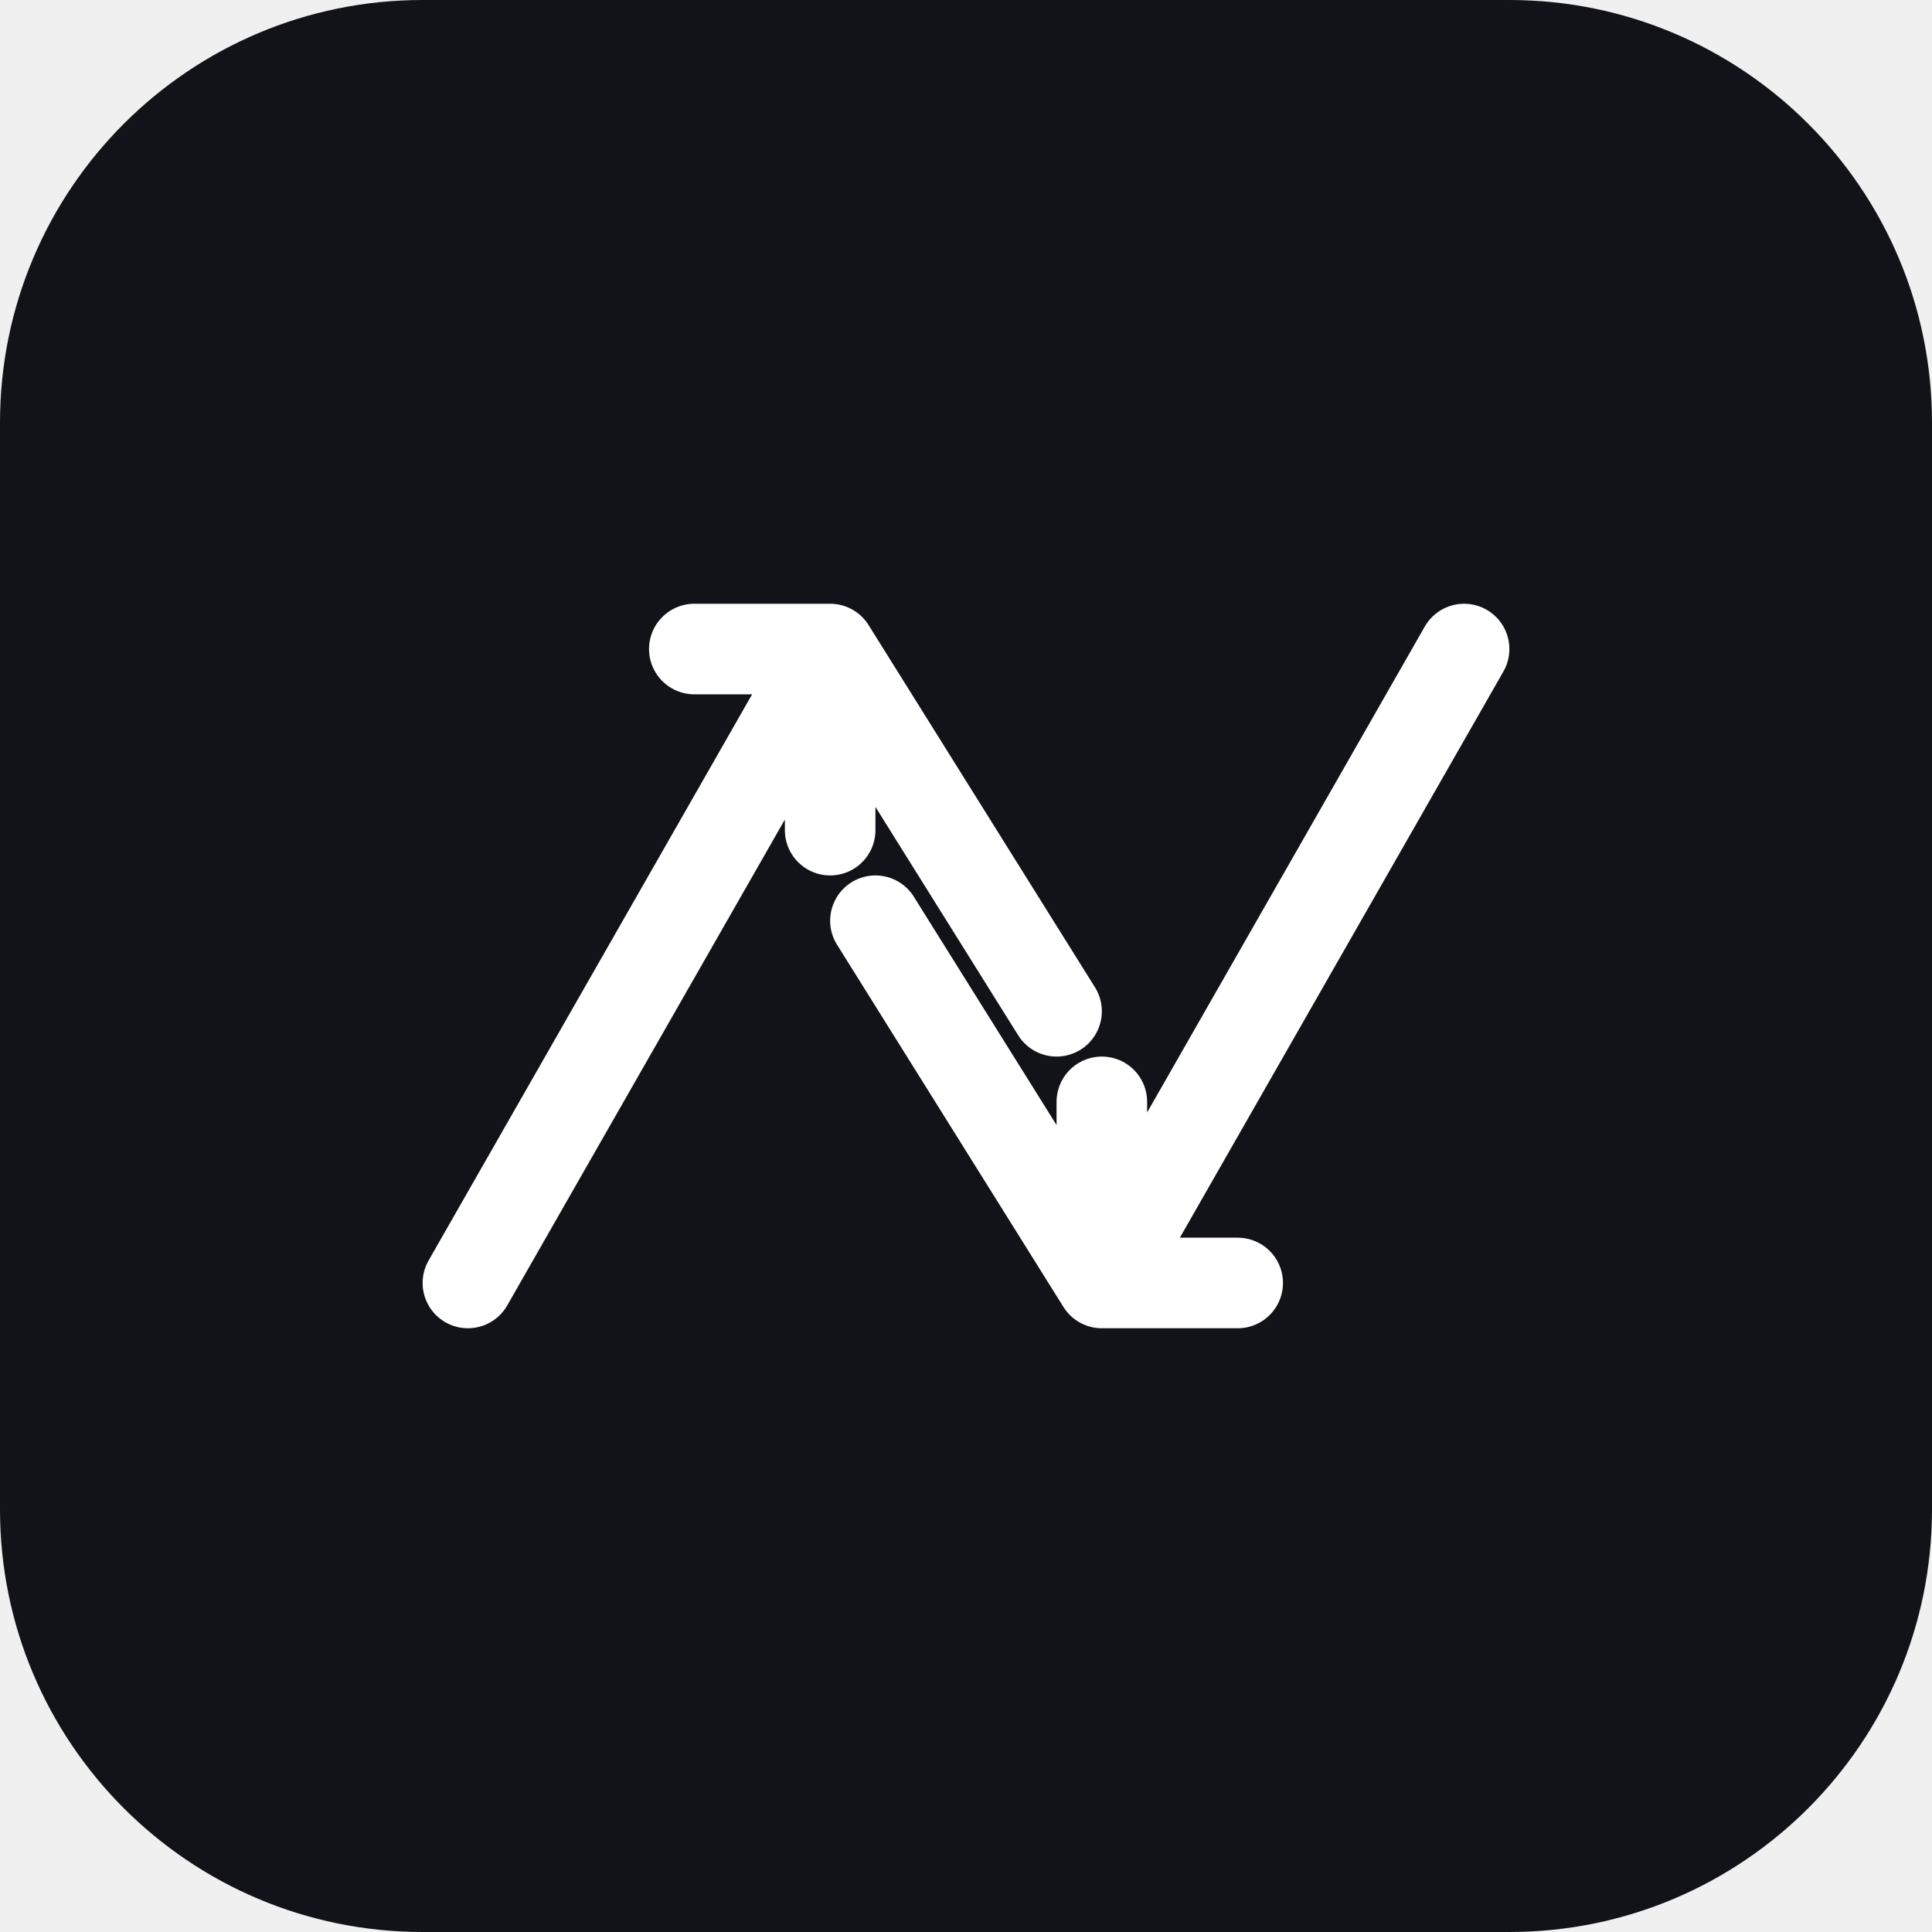
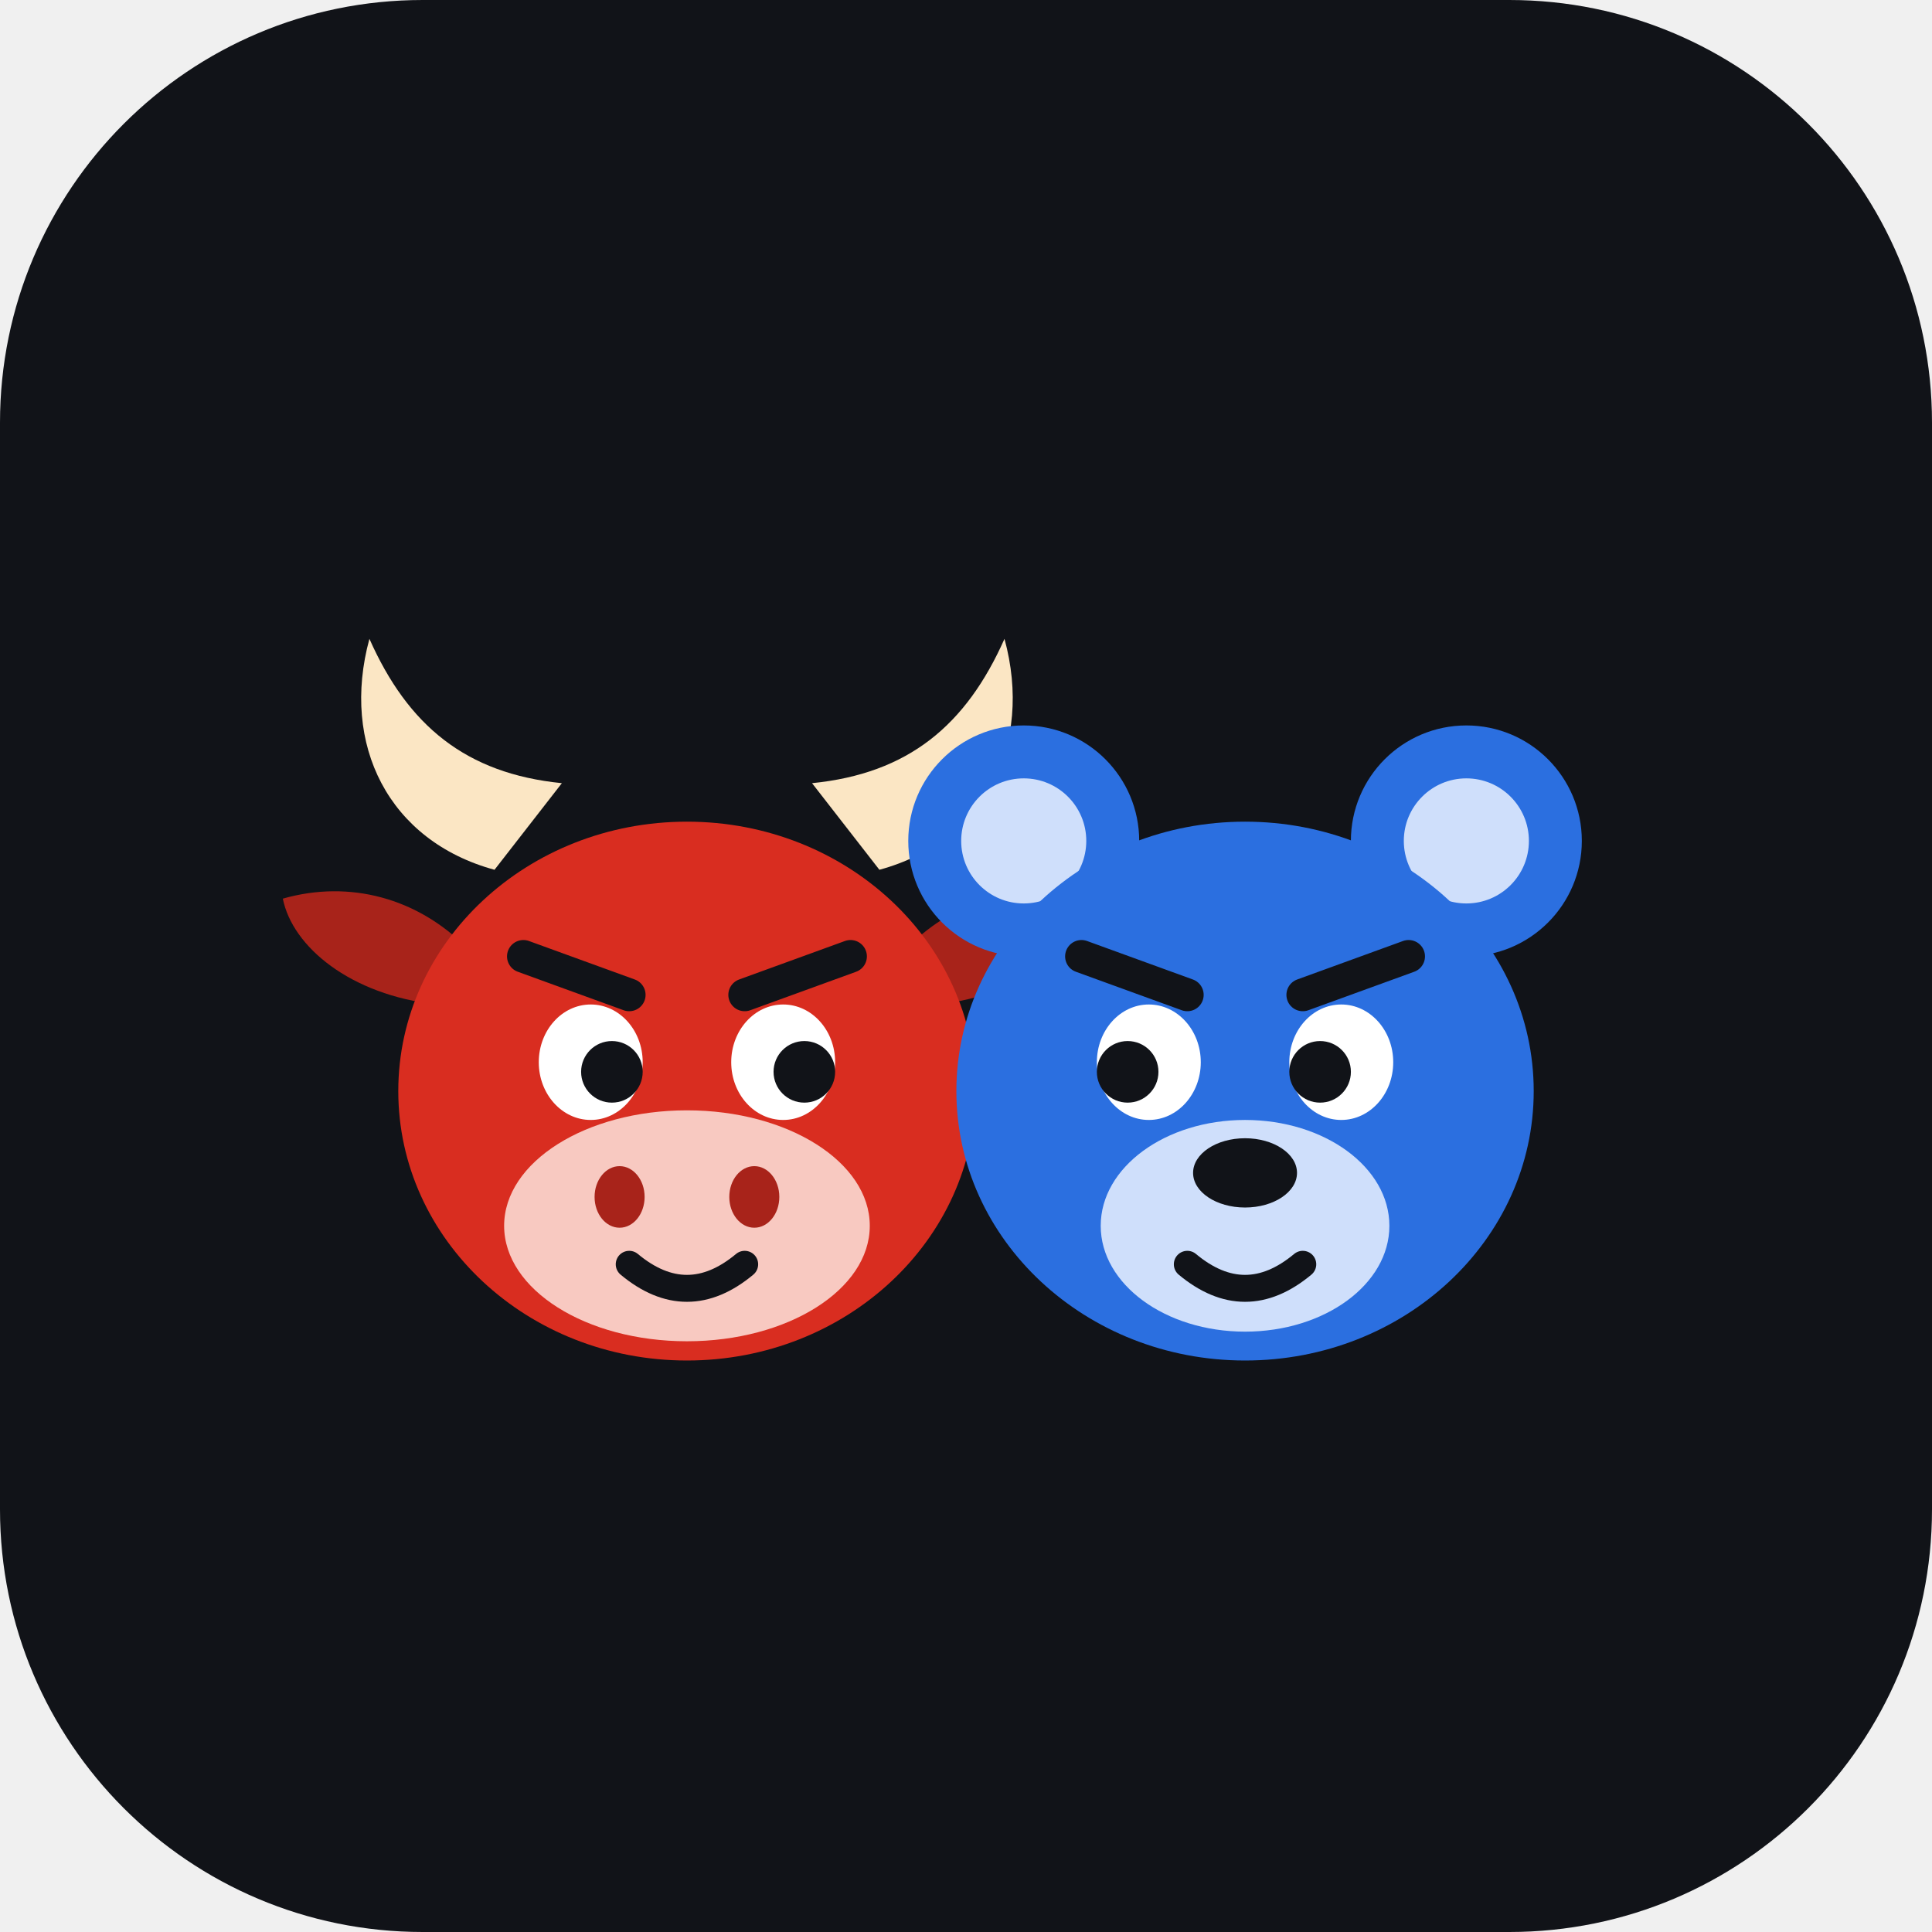
<svg xmlns="http://www.w3.org/2000/svg" viewBox="0 0 512 512">
  <rect width="512" height="512" rx="112" fill="#111318" />
-   <g transform="translate(88 88) scale(12)" fill="none" stroke="#FFFFFF" stroke-width="2" stroke-linecap="round" stroke-linejoin="round">
-     <path d="M3 21L11 7l5 8M8 7h3v4M25 7l-8 14-5-8M20 21h-3v-4" />
+   <g transform="translate(59.65 154) scale(2.55)">
+     <g class="m-body">
+       <path class="m-ear" d="M22 44c-9-1-15-6-16-11 7-2 14 0 19 5z" fill="#a8231a" />
+       <path class="m-ear" d="M74 44c9-1 15-6 16-11-7-2-14 0-19 5z" fill="#a8231a" />
+       <path d="M28 30C17 27 12 17 15 6c4 9 10 14 20 15z" fill="#fbe6c4" />
+       <path d="M68 30c11-3 16-13 13-24-4 9-10 14-20 15z" fill="#fbe6c4" />
+       <ellipse cx="48" cy="53" rx="30" ry="28" fill="#d92d20" />
+       <path d="M31 39l11 4M65 39l-11 4" stroke="#111318" stroke-width="3.4" stroke-linecap="round" />
+       <g class="m-eyes">
+         <ellipse cx="38" cy="50" rx="5.4" ry="6" fill="#fff" />
+         <ellipse cx="58" cy="50" rx="5.4" ry="6" fill="#fff" />
+         <circle cx="40.2" cy="51" r="3.2" fill="#111318" />
+         <circle cx="60.2" cy="51" r="3.2" fill="#111318" />
+       </g>
+       <ellipse cx="48" cy="67" rx="19" ry="12" fill="#f8c9c1" />
+       <ellipse cx="41" cy="64" rx="2.6" ry="3.2" fill="#a8231a" />
+       <ellipse cx="55" cy="64" rx="2.6" ry="3.2" fill="#a8231a" />
+       <path class="m-mouth" d="M42 71q6 5 12 0" stroke="#111318" stroke-width="2.8" stroke-linecap="round" fill="none" />
+     </g>
+     <g transform="translate(58 0)">
+       <g class="m-body">
+         <circle class="m-ear" cx="25" cy="27" r="12" fill="#2b6fe0" />
+         <circle class="m-ear" cx="71" cy="27" r="12" fill="#2b6fe0" />
+         <circle cx="25" cy="27" r="6.5" fill="#cfdffb" />
+         <circle cx="71" cy="27" r="6.5" fill="#cfdffb" />
+         <ellipse cx="48" cy="53" rx="30" ry="28" fill="#2b6fe0" />
+         <path d="M31 39l11 4M65 39l-11 4" stroke="#111318" stroke-width="3.4" stroke-linecap="round" />
+         <g class="m-eyes">
+           <ellipse cx="38" cy="50" rx="5.4" ry="6" fill="#fff" />
+           <ellipse cx="58" cy="50" rx="5.4" ry="6" fill="#fff" />
+           <circle cx="35.8" cy="51" r="3.2" fill="#111318" />
+           <circle cx="55.8" cy="51" r="3.2" fill="#111318" />
+         </g>
+         <ellipse cx="48" cy="67" rx="15" ry="11" fill="#cfdffb" />
+         <ellipse cx="48" cy="61.5" rx="5.4" ry="3.6" fill="#111318" />
+         <path class="m-mouth" d="M42 71q6 5 12 0" stroke="#111318" stroke-width="2.8" stroke-linecap="round" fill="none" />
+       </g>
+     </g>
  </g>
</svg>
